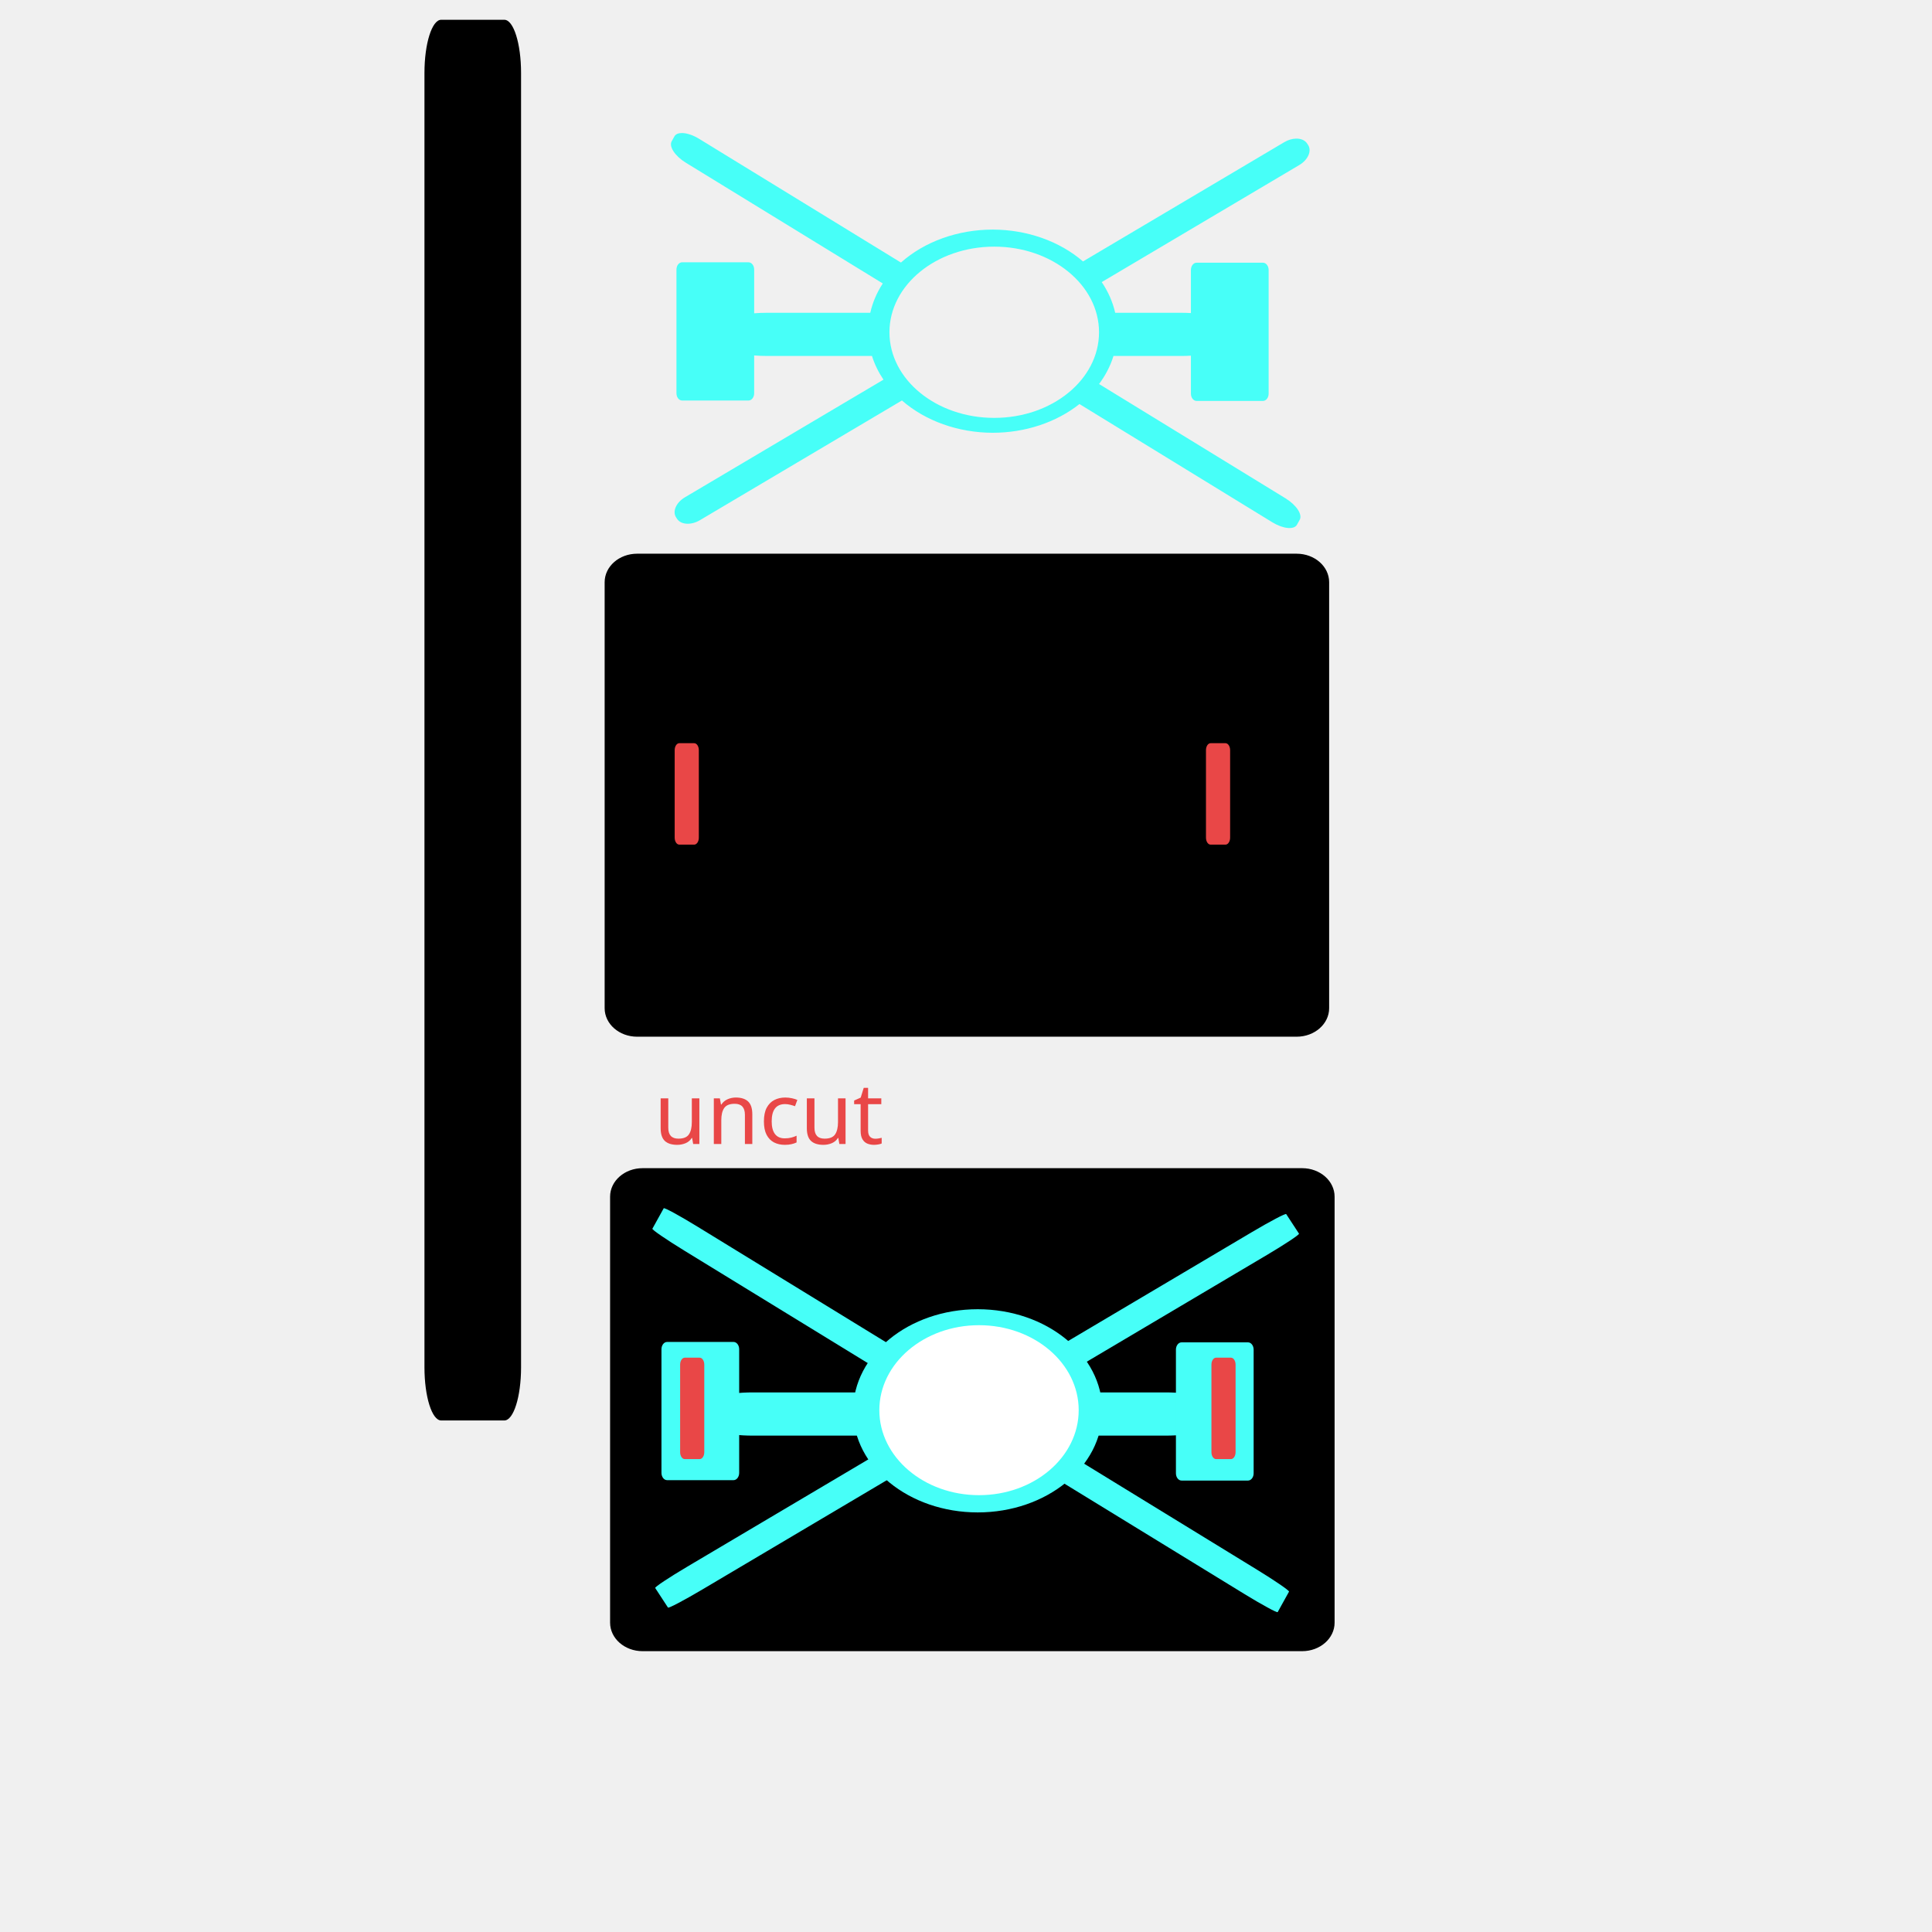
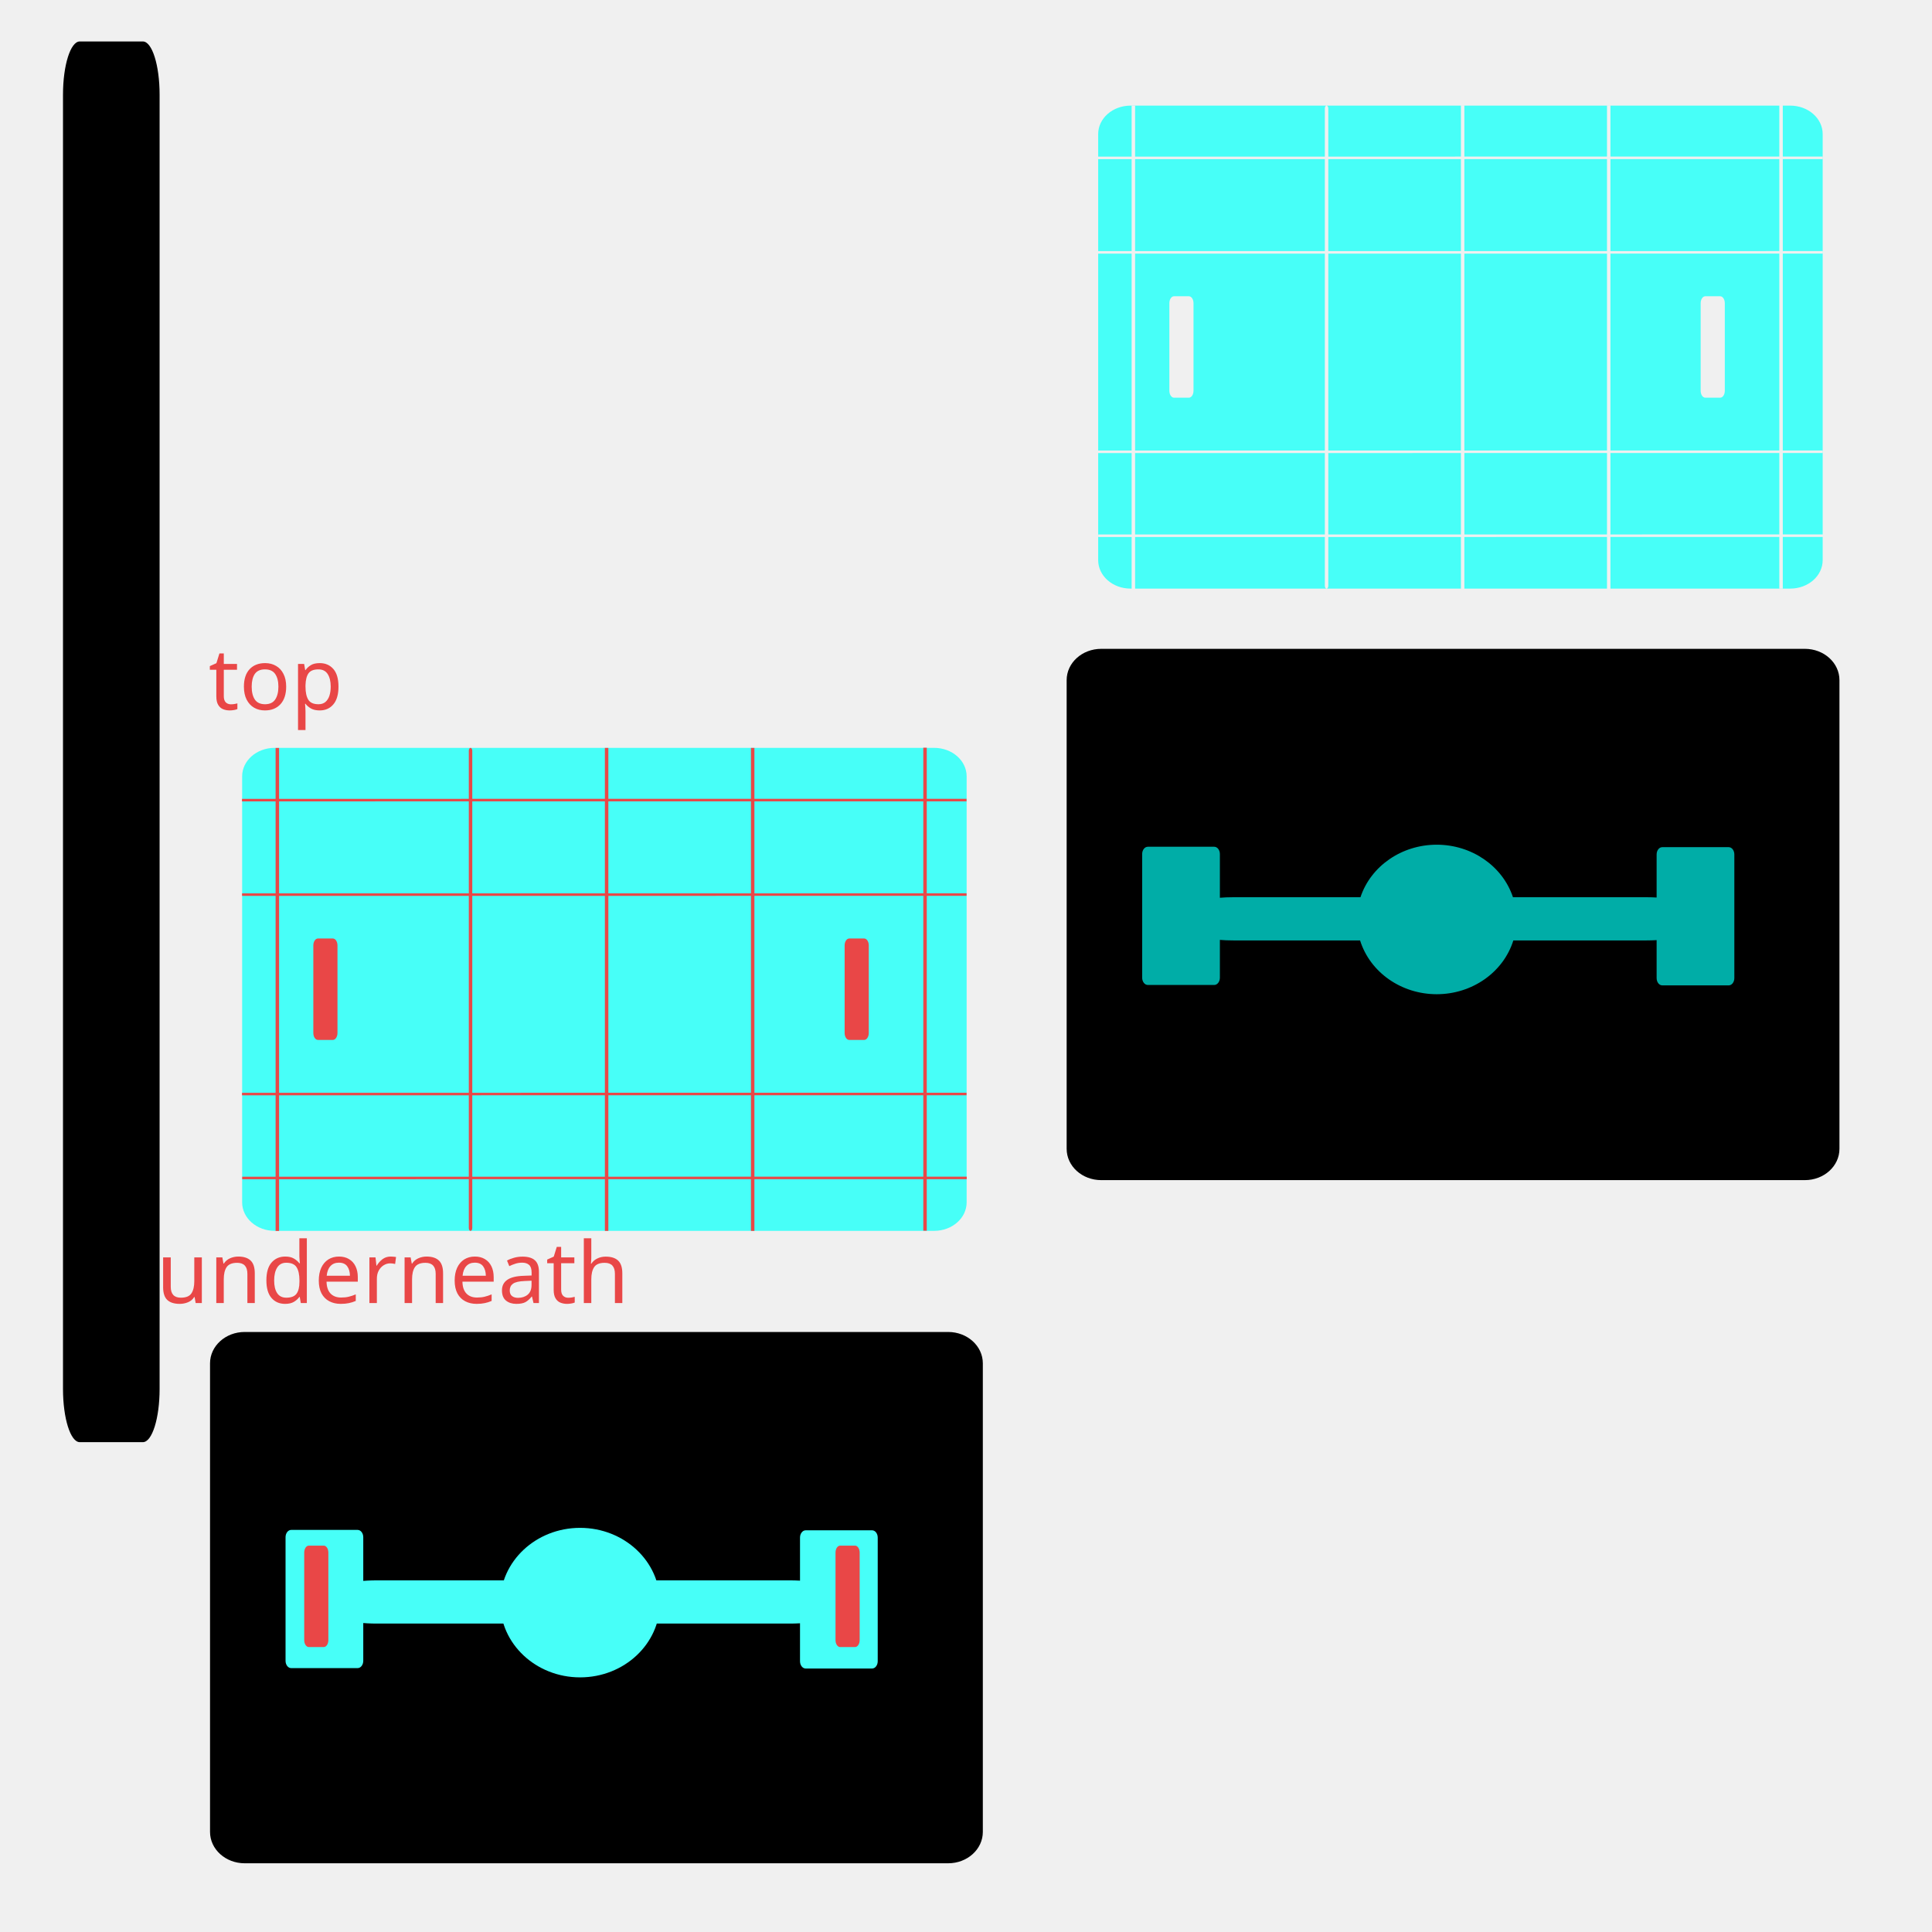
<svg xmlns="http://www.w3.org/2000/svg" width="400mm" height="400mm" viewBox="0 0 400 400" version="1.1" id="svg5">
  <defs id="defs2">
    </defs>
  <g id="layer1">
-     <rect style="fill:#000000;stroke-width:2.601;stroke-linecap:round" id="rect234-2-6" width="20" height="290" x="87.88" y="4.094" ry="11.006" rx="3.467" />
-     <rect style="fill:#000000;fill-opacity:1;stroke-width:3.191;stroke-linecap:round" id="rect348-7" width="150" height="100" x="126.314" y="241.858" rx="6.725" ry="5.9" />
-     <rect style="fill:#47fff8;fill-opacity:1;stroke-width:1.544;stroke-linecap:round" id="rect5348" width="16.09" height="28.615" x="136.949" y="277.836" rx="1.168" ry="1.507" />
-     <rect style="fill:#47fff8;fill-opacity:1;stroke-width:2.104;stroke-linecap:round" id="rect5348-3" width="8.946" height="95.555" x="288.284" y="-246.37" rx="0.65" ry="5.033" transform="rotate(90)" />
-     <rect style="fill:#47fff8;fill-opacity:1;stroke-width:2.11;stroke-linecap:round" id="rect5348-3-5" width="5.662" height="151.857" x="-357.591" y="-66.376" rx="0.411" ry="7.999" transform="matrix(-0.5470689,-0.8370876,0.860316,-0.5097611,0,0)" />
-     <rect style="fill:#47fff8;fill-opacity:1;stroke-width:2.11;stroke-linecap:round" id="rect5348-3-5-2" width="5.662" height="151.857" x="141.172" y="-393.54" rx="0.411" ry="7.999" transform="matrix(-0.4847132,0.8746731,-0.8525314,-0.5226761,0,0)" />
-     <rect style="fill:#e94747;fill-opacity:1;stroke-width:1.134;stroke-linecap:round" id="rect1478-6" width="5" height="21" x="140.814" y="281.092" rx="0.958" ry="1.439" />
-     <rect style="fill:#47fff8;fill-opacity:1;stroke-width:1.544;stroke-linecap:round" id="rect5348-8" width="16.09" height="28.615" x="243.463" y="277.92" rx="1.168" ry="1.507" />
-     <rect style="fill:#e94747;fill-opacity:1;stroke-width:1.134;stroke-linecap:round" id="rect1478-9-0" width="5" height="21" x="250.814" y="281.092" rx="0.958" ry="1.439" />
-     <text xml:space="preserve" style="font-size:17.639px;font-family:Rockwell;-inkscape-font-specification:Rockwell;text-align:center;text-anchor:middle;fill:#e94747;fill-opacity:1;stroke-width:3;stroke-linecap:round" x="170.625" y="236.854" id="text2672">
-       <tspan id="tspan2670" style="stroke-width:3" x="170.625" y="236.854">uncut</tspan>
+     <rect style="fill:#000000;stroke-width:2.601;stroke-linecap:round" id="rect234-2-6" width="20" height="290" x="13.044" y="8.584" ry="11.006" rx="3.467" />
+     <rect style="fill:#000000;fill-opacity:1;stroke-width:3.456;stroke-linecap:round" id="rect348-7" width="160" height="110" x="43.485" y="275.772" rx="7.173" ry="6.489" />
+     <rect style="fill:#47fff8;fill-opacity:1;stroke-width:1.544;stroke-linecap:round" id="rect5348" width="16.09" height="28.615" x="59.12" y="316.751" rx="1.168" ry="1.507" />
+     <rect style="fill:#47fff8;fill-opacity:1;stroke-width:2.104;stroke-linecap:round" id="rect5348-3" width="8.946" height="95.555" x="327.198" y="-168.541" rx="0.65" ry="5.033" transform="rotate(90)" />
+     <rect style="fill:#e94747;fill-opacity:1;stroke-width:1.134;stroke-linecap:round" id="rect1478-6" width="5" height="21" x="62.985" y="320.006" rx="0.958" ry="1.439" />
+     <rect style="fill:#47fff8;fill-opacity:1;stroke-width:1.544;stroke-linecap:round" id="rect5348-8" width="16.09" height="28.615" x="165.634" y="316.834" rx="1.168" ry="1.507" />
+     <rect style="fill:#e94747;fill-opacity:1;stroke-width:1.134;stroke-linecap:round" id="rect1478-9-0" width="5" height="21" x="172.985" y="320.006" rx="0.958" ry="1.439" />
+     <text xml:space="preserve" style="font-size:17.639px;font-family:Rockwell;-inkscape-font-specification:Rockwell;text-align:center;text-anchor:middle;fill:#e94747;fill-opacity:1;stroke-width:3;stroke-linecap:round" x="92.796" y="269.782" id="text2672">
+       <tspan id="tspan2670" style="stroke-width:3" x="92.796" y="269.782">underneath</tspan>
    </text>
-     <ellipse style="fill:#47fff8;fill-opacity:1;stroke-width:3.453;stroke-linecap:round" id="path5491" cx="202.429" cy="292.095" rx="25.797" ry="21.034" />
-     <ellipse style="fill:#ffffff;fill-opacity:1;stroke-width:2.825;stroke-linecap:round" id="path5491-8" cx="202.694" cy="291.963" rx="20.638" ry="17.595" />
-     <rect style="fill:#000000;fill-opacity:1;stroke-width:3.191;stroke-linecap:round" id="rect348-7-8" width="150" height="100" x="125.185" y="114.638" rx="6.725" ry="5.9" />
-     <rect style="fill:#e94747;fill-opacity:1;stroke-width:1.134;stroke-linecap:round" id="rect1478-6-2" width="5" height="21" x="139.685" y="153.871" rx="0.958" ry="1.439" />
-     <rect style="fill:#e94747;fill-opacity:1;stroke-width:1.134;stroke-linecap:round" id="rect1478-9-0-0" width="5" height="21" x="249.684" y="153.871" rx="0.958" ry="1.439" />
-     <g id="g5596">
-       <path id="rect5348-88" style="fill:#47fff8;stroke-width:1.544;stroke-linecap:round" d="m 141.24,27.544 c -0.76,-0.013 -1.343,0.211 -1.606,0.685 l -0.575,1.038 c -0.601,1.084 0.708,3.056 2.934,4.421 l 40.776,24.999 a 25.797,21.034 0 0 0 -2.588,6.068 h -21.228 c -1.042,0 -2.008,0.041 -2.81,0.11 v -9.051 c 0,-0.835 -0.521,-1.507 -1.168,-1.507 h -13.753 c -0.647,0 -1.168,0.672 -1.168,1.507 v 25.601 c 0,0.835 0.521,1.507 1.168,1.507 H 154.974 c 0.647,0 1.168,-0.672 1.168,-1.507 v -7.824 c 0.801,0.069 1.767,0.11 2.81,0.11 h 21.581 a 25.797,21.034 0 0 0 2.381,4.902 l -41.119,24.364 c -1.809,1.072 -2.62,2.923 -1.818,4.15 l 0.203,0.311 c 0.802,1.227 2.904,1.352 4.713,0.28 L 186.736,82.913 a 25.797,21.034 0 0 0 18.797,6.688 25.797,21.034 0 0 0 17.959,-5.947 l 39.927,24.479 c 2.226,1.365 4.502,1.59 5.103,0.506 l 0.575,-1.038 c 0.601,-1.084 -0.707,-3.056 -2.933,-4.421 L 227.549,79.507 a 25.797,21.034 0 0 0 2.984,-5.806 h 13.908 c 0.764,0 1.479,-0.023 2.126,-0.062 v 7.861 c 0,0.835 0.521,1.507 1.168,1.507 h 13.753 c 0.647,0 1.169,-0.672 1.169,-1.507 v -25.601 c 0,-0.835 -0.522,-1.507 -1.169,-1.507 h -13.753 c -0.647,0 -1.168,0.672 -1.168,1.507 v 8.919 c -0.647,-0.039 -1.362,-0.062 -2.126,-0.062 h -13.554 a 25.797,21.034 0 0 0 -2.786,-6.351 l 40.906,-24.238 c 1.809,-1.072 2.62,-2.923 1.818,-4.15 l -0.203,-0.31 c -0.451,-0.69 -1.313,-1.032 -2.304,-1.008 -0.77,0.019 -1.618,0.259 -2.41,0.728 l -41.684,24.699 a 25.797,21.034 0 0 0 -18.691,-6.593 25.797,21.034 0 0 0 -19.002,6.827 l -41.795,-25.624 c -1.252,-0.768 -2.52,-1.175 -3.496,-1.192 z m 64.606,23.521 a 21.696,17.727 0 0 1 21.696,17.727 21.696,17.727 0 0 1 -21.696,17.727 21.696,17.727 0 0 1 -21.696,-17.727 21.696,17.727 0 0 1 21.696,-17.727 z" />
-     </g>
+     <text xml:space="preserve" style="font-size:17.639px;font-family:Rockwell;-inkscape-font-specification:Rockwell;text-align:center;text-anchor:middle;fill:#e94747;fill-opacity:1;stroke-width:3;stroke-linecap:round" x="68.574" y="146.913" id="text2672-3">
+       <tspan id="tspan2670-1" style="stroke-width:3" x="68.574" y="146.913">top</tspan>
+     </text>
+     <ellipse style="fill:#47fff8;fill-opacity:1;stroke-width:2.371;stroke-linecap:round" id="path5491" cx="120.102" cy="331.804" rx="16.536" ry="15.478" />
+     <path id="rect348-7-7" style="fill:#000000;fill-opacity:1;stroke-width:3.456;stroke-linecap:round" d="M 228.011 134.334 C 224.038 134.334 220.839 137.228 220.839 140.823 L 220.839 237.844 C 220.839 241.44 224.038 244.334 228.011 244.334 L 373.666 244.334 C 377.639 244.334 380.839 241.44 380.839 237.844 L 380.839 140.823 C 380.839 137.228 377.639 134.334 373.666 134.334 L 228.011 134.334 z M 241.297 178.567 L 244.38 178.567 C 244.911 178.567 245.339 179.209 245.339 180.006 L 245.339 198.128 C 245.339 198.926 244.911 199.567 244.38 199.567 L 241.297 199.567 C 240.766 199.567 240.339 198.926 240.339 198.128 L 240.339 180.006 C 240.339 179.209 240.766 178.567 241.297 178.567 z M 351.296 178.567 L 354.38 178.567 C 354.911 178.567 355.338 179.209 355.338 180.006 L 355.338 198.128 C 355.338 198.926 354.911 199.567 354.38 199.567 L 351.296 199.567 C 350.766 199.567 350.338 198.926 350.338 198.128 L 350.338 180.006 C 350.338 179.209 350.766 178.567 351.296 178.567 z " />
+     <path id="rect5348-36" style="fill:#00ada7;fill-opacity:1;stroke-width:1.544;stroke-linecap:round" d="M 297.456 174.886 A 16.536 15.478 0 0 0 281.67 185.76 L 255.373 185.76 C 254.33 185.76 253.364 185.8 252.563 185.87 L 252.563 176.819 C 252.563 175.984 252.042 175.312 251.394 175.312 L 237.642 175.312 C 236.995 175.312 236.473 175.984 236.473 176.819 L 236.473 202.42 C 236.473 203.255 236.995 203.927 237.642 203.927 L 251.394 203.927 C 252.042 203.927 252.563 203.255 252.563 202.42 L 252.563 194.595 C 253.364 194.665 254.33 194.705 255.373 194.705 L 281.59 194.705 A 16.536 15.478 0 0 0 297.456 205.843 A 16.536 15.478 0 0 0 313.321 194.705 L 340.861 194.705 C 341.625 194.705 342.34 194.682 342.987 194.643 L 342.987 202.504 C 342.987 203.339 343.508 204.011 344.156 204.011 L 357.909 204.011 C 358.556 204.011 359.077 203.339 359.077 202.504 L 359.077 176.903 C 359.077 176.068 358.556 175.396 357.909 175.396 L 344.156 175.396 C 343.508 175.396 342.987 176.068 342.987 176.903 L 342.987 185.822 C 342.34 185.783 341.625 185.76 340.861 185.76 L 313.243 185.76 A 16.536 15.478 0 0 0 297.456 174.886 z " />
+     <rect style="fill:#47fff8;fill-opacity:0.997;stroke-width:3.191;stroke-linecap:round" id="rect348-7-8" width="150" height="100" x="50.134" y="154.835" rx="6.725" ry="5.9" />
+     <rect style="fill:#e94747;fill-opacity:1;stroke-width:1.134;stroke-linecap:round" id="rect1478-6-9" width="5" height="21" x="64.871" y="194.306" rx="0.958" ry="1.439" />
+     <rect style="fill:#e94747;fill-opacity:1;stroke-width:1.134;stroke-linecap:round" id="rect1478-9-0-5" width="5" height="21" x="174.871" y="194.306" rx="0.958" ry="1.439" />
+     <path id="rect20356" style="fill:#e94747;fill-opacity:1;stroke-width:0.895;stroke-linecap:round" d="m 191.158,154.808 v 10.577 l -34.963,0.003 v -10.539 h -0.719 v 10.539 l -29.524,0.002 v -10.54 h -0.718 v 10.54 l -27.455,0.002 v -9.966 c 0,-0.326 -0.16,-0.589 -0.359,-0.589 -0.199,0 -0.359,0.263 -0.359,0.589 v 9.966 l -39.283,0.003 v -10.533 h -0.718 v 10.532 l -6.955,5.2e-4 -0.002,0.521 6.957,-5.1e-4 v 19.047 l -6.945,5.1e-4 -0.002,0.521 6.947,-5.2e-4 v 40.765 l -6.955,5.2e-4 -0.002,0.521 6.957,-5.2e-4 v 16.856 l -6.909,5.2e-4 -0.002,0.521 6.911,-5.1e-4 v 10.716 h 0.718 v -10.716 l 39.283,-0.003 v 10.104 c 0,0.326 0.16,0.589 0.359,0.589 0.199,0 0.359,-0.263 0.359,-0.589 v -10.104 l 27.455,-0.002 v 10.707 h 0.718 v -10.707 l 29.524,-0.002 v 10.709 h 0.719 v -10.709 l 34.963,-0.003 v 10.672 h 0.718 v -10.672 l 8.278,-5.2e-4 0.002,-0.521 -8.28,5.2e-4 v -16.856 l 8.232,-5.2e-4 0.002,-0.521 -8.234,5.1e-4 v -40.765 l 8.241,-5.1e-4 0.002,-0.521 -8.243,5.1e-4 v -19.047 l 8.232,-5.2e-4 0.002,-0.521 -8.234,5.2e-4 v -10.577 z m 0,11.098 v 19.047 l -34.963,0.003 v -19.047 z m -35.682,0.003 v 19.047 l -29.524,0.002 v -19.047 z m -30.242,0.002 v 19.047 l -27.455,0.002 v -19.047 z m -28.173,0.002 v 19.047 l -39.283,0.003 v -19.047 z m 94.097,19.561 v 40.765 l -34.963,0.003 v -40.765 z m -35.682,0.003 v 40.765 l -29.524,0.002 v -40.765 z m -30.242,0.002 v 40.765 l -27.455,0.002 v -40.765 z m -28.173,0.002 v 40.765 l -39.283,0.003 v -40.765 z m 94.097,41.28 v 16.856 l -34.963,0.003 V 226.763 Z m -35.682,0.003 v 16.856 l -29.524,0.002 v -16.856 z m -30.242,0.002 v 16.856 l -27.455,0.002 v -16.856 z m -28.173,0.002 v 16.856 l -39.283,0.003 v -16.856 z" />
+     <path id="rect348-7-8-9" style="fill:#47fff8;fill-opacity:0.997;stroke-width:3.191;stroke-linecap:round" d="M 234.09 21.866 C 230.365 21.866 227.365 24.498 227.365 27.766 L 227.365 32.426 L 234.292 32.426 L 234.292 21.894 L 235.01 21.894 L 235.01 32.426 L 274.293 32.423 L 274.293 22.457 C 274.293 22.131 274.453 21.868 274.652 21.868 C 274.851 21.868 275.011 22.131 275.011 22.457 L 275.011 32.423 L 302.466 32.421 L 302.466 21.881 L 303.185 21.881 L 303.185 32.421 L 332.708 32.419 L 332.708 21.88 L 333.427 21.88 L 333.427 32.419 L 368.39 32.416 L 368.39 21.866 L 234.09 21.866 z M 369.108 21.866 L 369.108 32.417 L 377.342 32.416 L 377.34 32.937 L 369.108 32.938 L 369.108 51.984 L 377.351 51.984 L 377.349 52.505 L 369.108 52.505 L 369.108 93.271 L 377.342 93.27 L 377.34 93.791 L 369.108 93.792 L 369.108 110.648 L 377.366 110.647 L 377.366 27.766 C 377.366 24.498 374.366 21.866 370.641 21.866 L 369.108 21.866 z M 368.39 32.937 L 333.427 32.94 L 333.427 51.987 L 368.39 51.984 L 368.39 32.937 z M 332.708 32.94 L 303.185 32.942 L 303.185 51.989 L 332.708 51.987 L 332.708 32.94 z M 302.466 32.942 L 275.011 32.944 L 275.011 51.991 L 302.466 51.989 L 302.466 32.942 z M 274.293 32.944 L 235.01 32.947 L 235.01 51.994 L 274.293 51.991 L 274.293 32.944 z M 234.292 32.947 L 227.365 32.947 L 227.365 51.994 L 234.292 51.994 L 234.292 32.947 z M 368.39 52.505 L 333.427 52.507 L 333.427 93.273 L 368.39 93.271 L 368.39 52.505 z M 332.708 52.508 L 303.185 52.51 L 303.185 93.275 L 332.708 93.273 L 332.708 52.508 z M 302.466 52.51 L 275.011 52.512 L 275.011 93.278 L 302.466 93.275 L 302.466 52.51 z M 274.293 52.512 L 235.01 52.516 L 235.01 93.281 L 274.293 93.278 L 274.293 52.512 z M 234.292 52.515 L 227.365 52.516 L 227.365 93.281 L 234.292 93.28 L 234.292 52.515 z M 243.062 61.338 L 246.145 61.338 C 246.676 61.338 247.103 61.979 247.103 62.777 L 247.103 80.899 C 247.103 81.696 246.676 82.338 246.145 82.338 L 243.062 82.338 C 242.531 82.338 242.103 81.696 242.103 80.899 L 242.103 62.777 C 242.103 61.979 242.531 61.338 243.062 61.338 z M 353.061 61.338 L 356.144 61.338 C 356.675 61.338 357.103 61.979 357.103 62.777 L 357.103 80.899 C 357.103 81.696 356.675 82.338 356.144 82.338 L 353.061 82.338 C 352.53 82.338 352.103 81.696 352.103 80.899 L 352.103 62.777 C 352.103 61.979 352.53 61.338 353.061 61.338 z M 368.39 93.792 L 333.427 93.795 L 333.427 110.651 L 368.39 110.648 L 368.39 93.792 z M 332.708 93.795 L 303.185 93.797 L 303.185 110.653 L 332.708 110.651 L 332.708 93.795 z M 302.466 93.797 L 275.011 93.798 L 275.011 110.655 L 302.466 110.653 L 302.466 93.797 z M 274.293 93.799 L 235.01 93.801 L 235.01 110.657 L 274.293 110.655 L 274.293 93.799 z M 234.292 93.801 L 227.365 93.802 L 227.365 115.967 C 227.365 119.235 230.365 121.866 234.09 121.866 L 234.292 121.866 L 234.292 111.178 L 227.381 111.179 L 227.383 110.658 L 234.292 110.657 L 234.292 93.801 z M 377.366 111.168 L 369.108 111.168 L 369.108 121.84 L 368.39 121.84 L 368.39 111.168 L 333.427 111.172 L 333.427 121.866 L 370.641 121.866 C 374.366 121.866 377.366 119.235 377.366 115.967 L 377.366 111.168 z M 332.708 111.172 L 303.185 111.174 L 303.185 121.866 L 332.708 121.866 L 332.708 111.172 z M 302.466 111.174 L 275.011 111.176 L 275.011 121.279 C 275.011 121.602 274.854 121.861 274.658 121.866 L 302.466 121.866 L 302.466 111.174 z M 274.293 111.176 L 235.01 111.178 L 235.01 121.866 L 274.646 121.866 C 274.45 121.861 274.293 121.602 274.293 121.279 L 274.293 111.176 z " />
  </g>
</svg>
